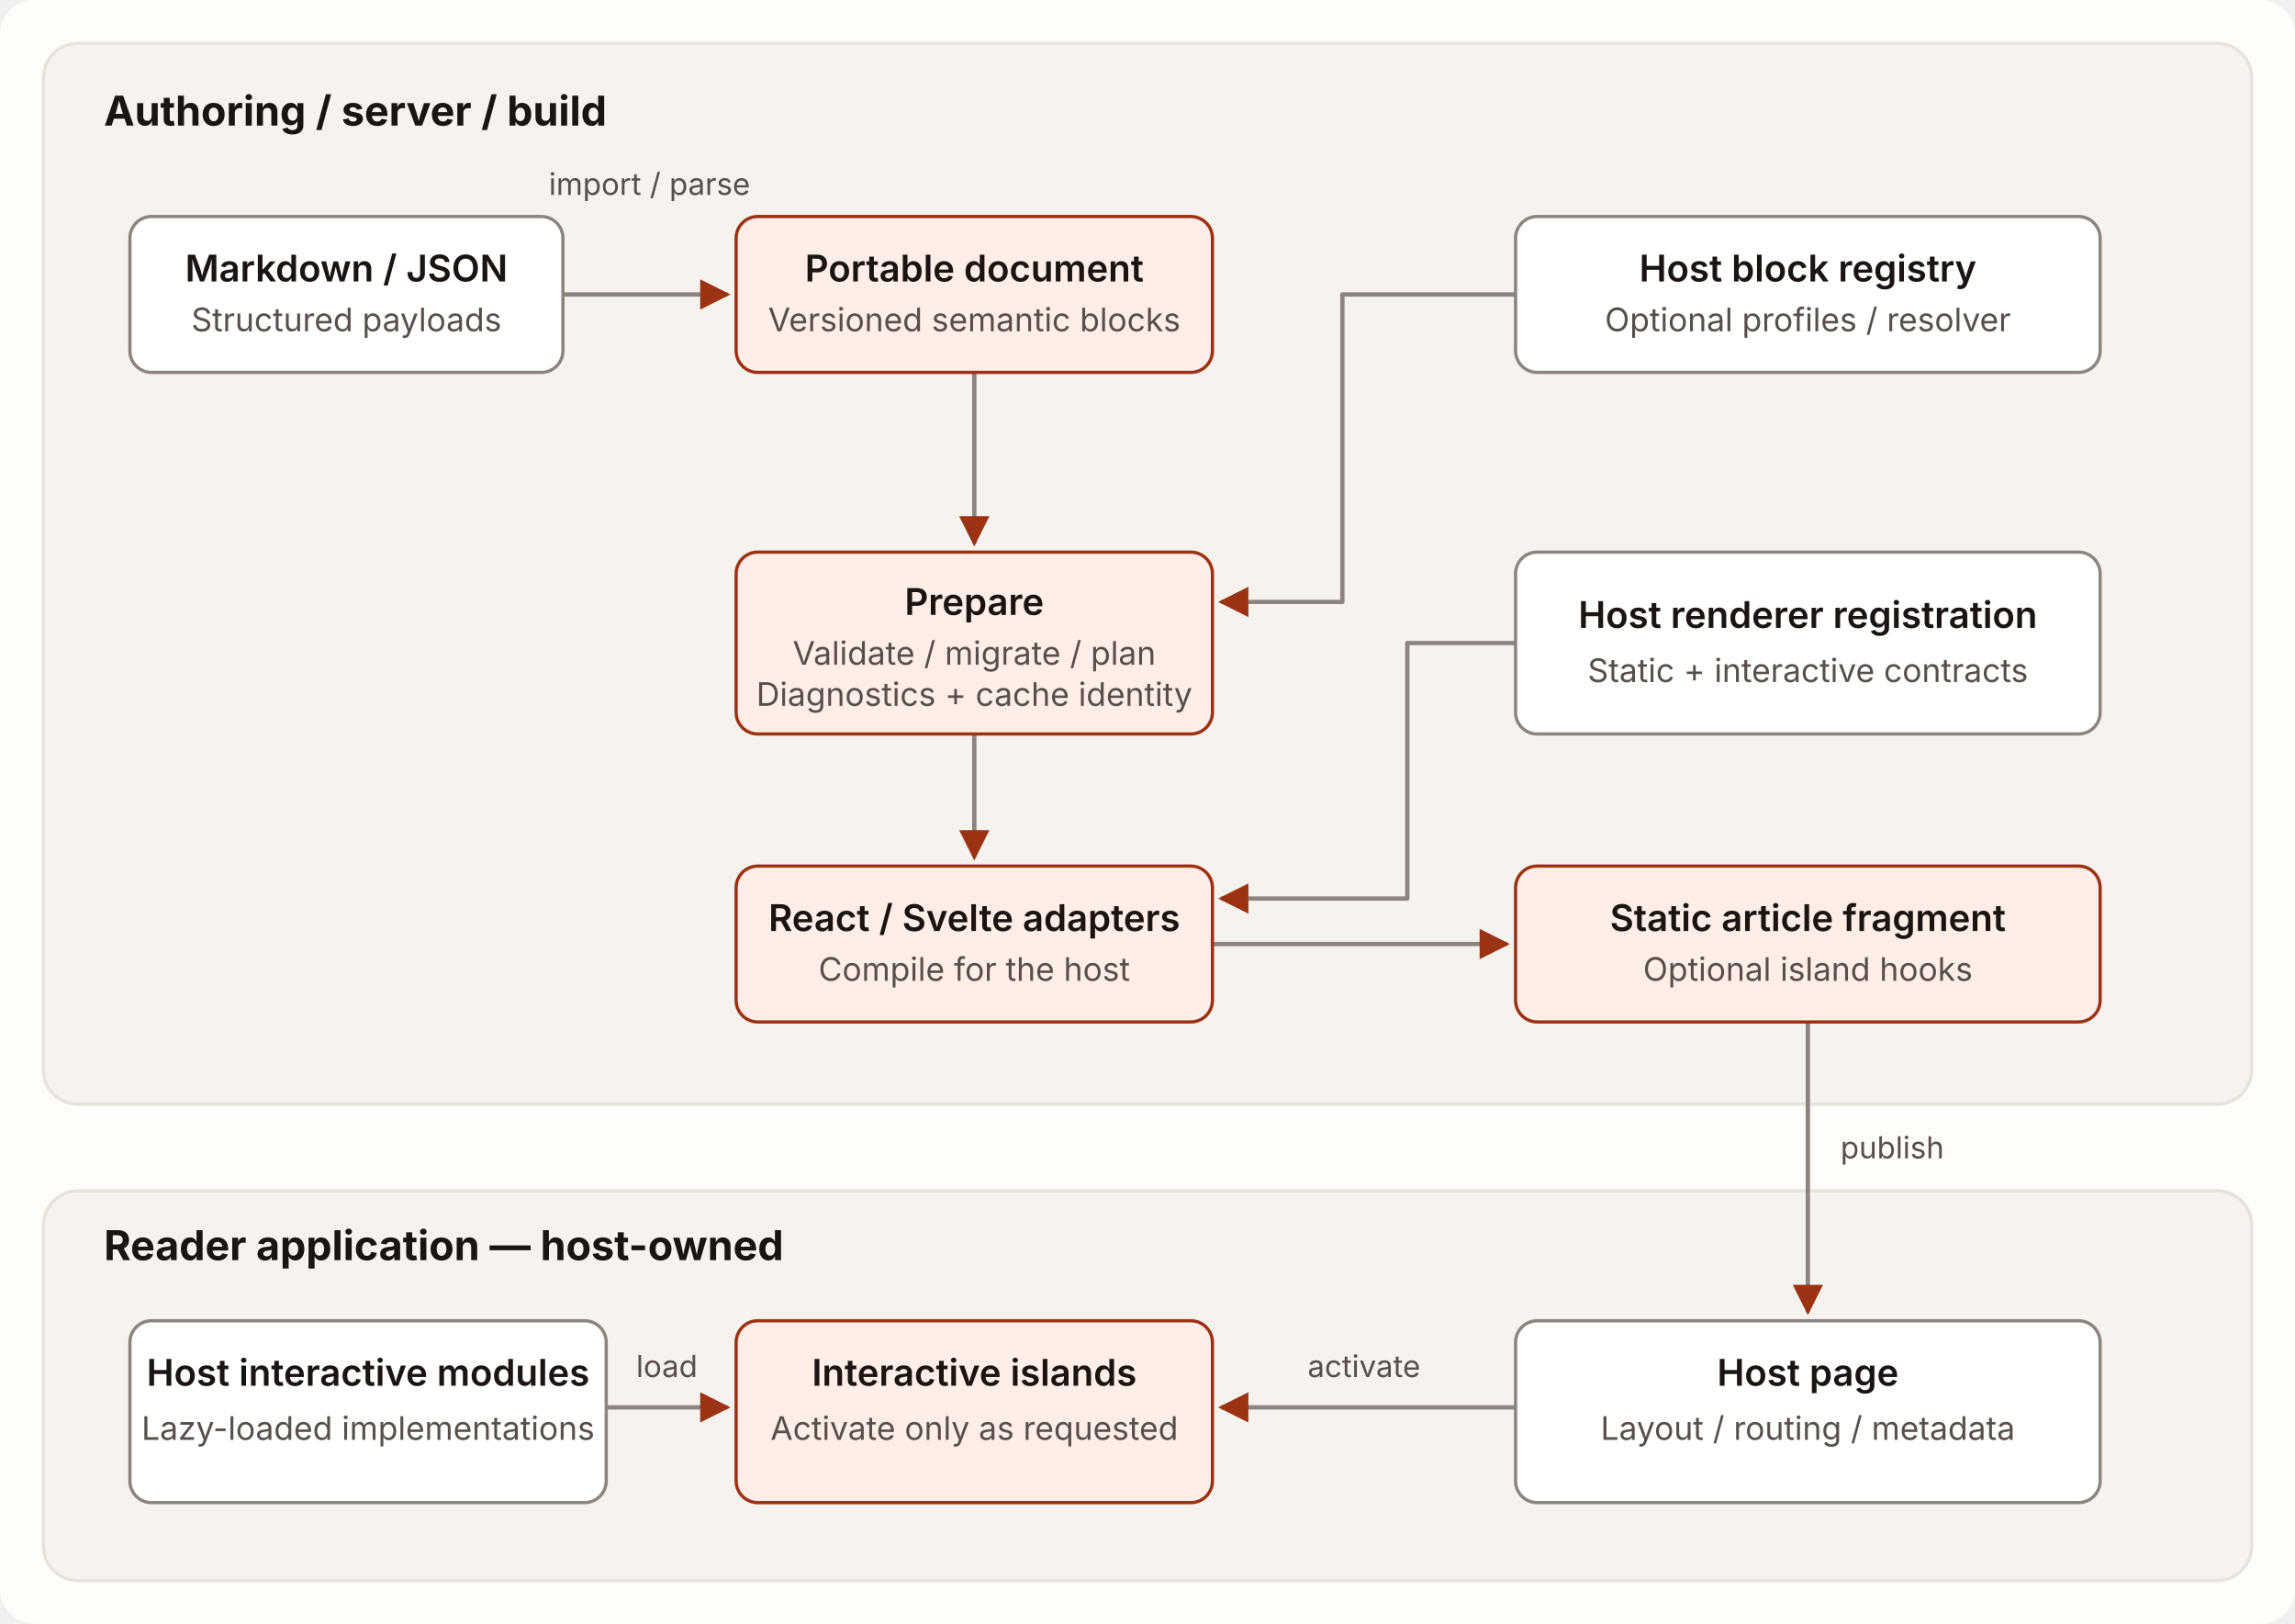
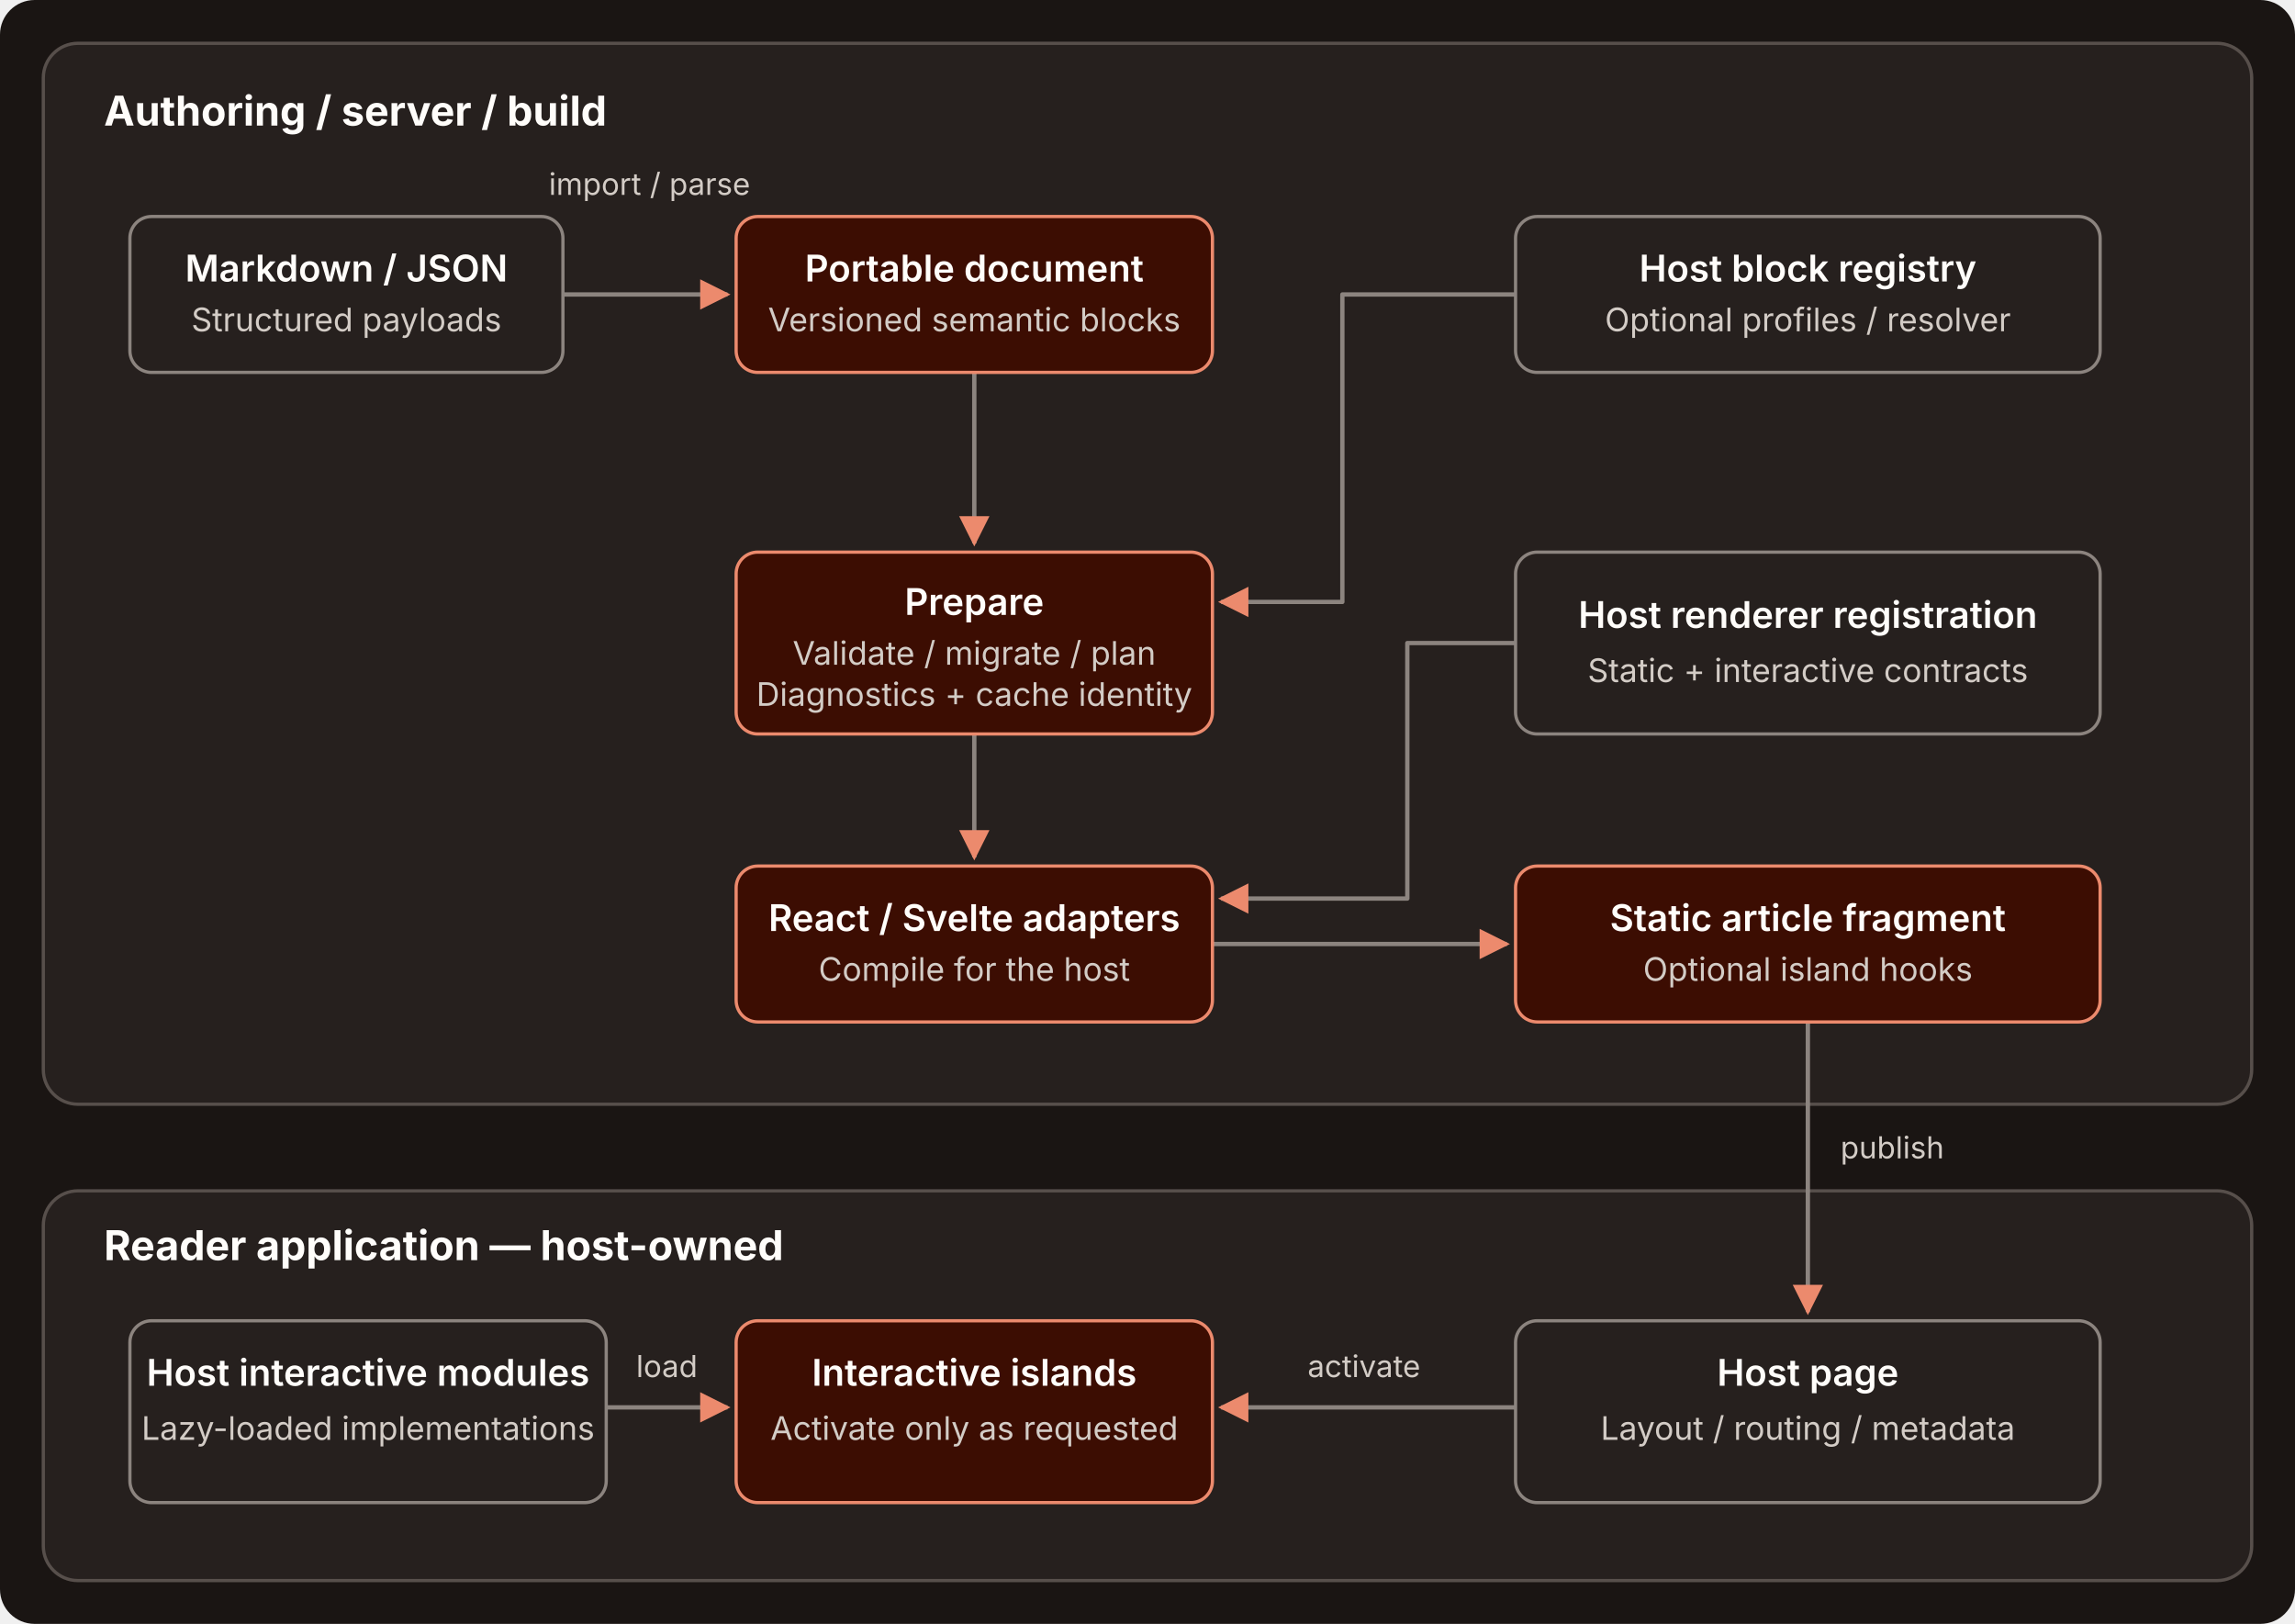
<svg xmlns="http://www.w3.org/2000/svg" width="1060" height="750" viewBox="0 0 1060 750" role="img" aria-labelledby="title description">
  <defs>
    <marker id="arrow" viewBox="0 0 10 10" refX="9" refY="5" markerWidth="7" markerHeight="7" orient="auto-start-reverse">
-       <path d="M 0 0 L 10 5 L 0 10 Z" fill="#9b3214" />
+       <path d="M 0 0 L 10 5 L 0 10 Z" fill="#ec8a6d" />
    </marker>
  </defs>
  <style>
    text {
      font-family:
        "Space Grotesk",
        "Inter",
        system-ui,
        -apple-system,
        "Segoe UI",
        sans-serif;
-       fill: #1a1513;
+       fill: #fffdfa;
    }
    .panel {
-       fill: #f6f2ed;
-       stroke: #e8e2dc;
+       fill: #26201e;
+       stroke: #574f4b;
      stroke-width: 1.5;
    }
    .card {
-       fill: #ffffff;
+       fill: #26201e;
      stroke: #8c847f;
      stroke-width: 1.5;
    }
    .core {
-       fill: #ffede8;
-       stroke: #9b3214;
+       fill: #3c0d02;
+       stroke: #ec8a6d;
      stroke-width: 1.5;
    }
    .heading {
      font-size: 19px;
      font-weight: 650;
    }
    .label {
      font-size: 17px;
      font-weight: 600;
      text-anchor: middle;
    }
    .detail {
      font-size: 15px;
-       fill: #574f4b;
+       fill: #d3ccc6;
      text-anchor: middle;
    }
    .edge {
      fill: none;
      stroke: #8c847f;
      stroke-width: 2;
      stroke-linejoin: round;
      marker-end: url(#arrow);
    }
    .edge-label {
      font-size: 14px;
-       fill: #574f4b;
+       fill: #d3ccc6;
      text-anchor: middle;
    }
  </style>
-   <rect width="1060" height="750" fill="#fffdfa" rx="16" />
+   <rect width="1060" height="750" fill="#1a1513" rx="16" />
  <rect class="panel" x="20" y="20" width="1020" height="490" rx="16" />
  <text class="heading" x="48" y="58">Authoring / server / build</text>
  <rect class="panel" x="20" y="550" width="1020" height="180" rx="16" />
  <text class="heading" x="48" y="582">Reader application — host-owned</text>
  <path class="edge" d="M 260 136 H 336" />
  <text class="edge-label" x="300" y="90">import / parse</text>
  <path class="edge" d="M 450 172 V 251" />
  <path class="edge" d="M 700 136 H 620 V 278 H 564" />
  <path class="edge" d="M 450 339 V 396" />
  <path class="edge" d="M 700 297 H 650 V 415 H 564" />
  <path class="edge" d="M 560 436 H 696" />
  <path class="edge" d="M 835 472 V 606" />
  <text class="edge-label" x="874" y="535">publish</text>
  <path class="edge" d="M 700 650 H 564" />
  <text class="edge-label" x="630" y="636">activate</text>
  <path class="edge" d="M 280 650 H 336" />
  <text class="edge-label" x="308" y="636">load</text>
  <rect class="card" x="60" y="100" width="200" height="72" rx="10" />
  <text class="label" x="160" y="130">Markdown / JSON</text>
  <text class="detail" x="160" y="153">Structured payloads</text>
  <rect class="core" x="340" y="100" width="220" height="72" rx="10" />
  <text class="label" x="450" y="130">Portable document</text>
  <text class="detail" x="450" y="153">Versioned semantic blocks</text>
  <rect class="card" x="700" y="100" width="270" height="72" rx="10" />
  <text class="label" x="835" y="130">Host block registry</text>
  <text class="detail" x="835" y="153">Optional profiles / resolver</text>
  <rect class="core" x="340" y="255" width="220" height="84" rx="10" />
  <text class="label" x="450" y="284">Prepare</text>
  <text class="detail" x="450" y="307">Validate / migrate / plan</text>
  <text class="detail" x="450" y="326">Diagnostics + cache identity</text>
  <rect class="card" x="700" y="255" width="270" height="84" rx="10" />
  <text class="label" x="835" y="290">Host renderer registration</text>
  <text class="detail" x="835" y="315">Static + interactive contracts</text>
  <rect class="core" x="340" y="400" width="220" height="72" rx="10" />
  <text class="label" x="450" y="430">React / Svelte adapters</text>
  <text class="detail" x="450" y="453">Compile for the host</text>
  <rect class="core" x="700" y="400" width="270" height="72" rx="10" />
  <text class="label" x="835" y="430">Static article fragment</text>
  <text class="detail" x="835" y="453">Optional island hooks</text>
  <rect class="card" x="700" y="610" width="270" height="84" rx="10" />
  <text class="label" x="835" y="640">Host page</text>
  <text class="detail" x="835" y="665">Layout / routing / metadata</text>
  <rect class="core" x="340" y="610" width="220" height="84" rx="10" />
  <text class="label" x="450" y="640">Interactive islands</text>
  <text class="detail" x="450" y="665">Activate only as requested</text>
  <rect class="card" x="60" y="610" width="220" height="84" rx="10" />
  <text class="label" x="170" y="640">Host interactive modules</text>
  <text class="detail" x="170" y="665">Lazy-loaded implementations</text>
</svg>
